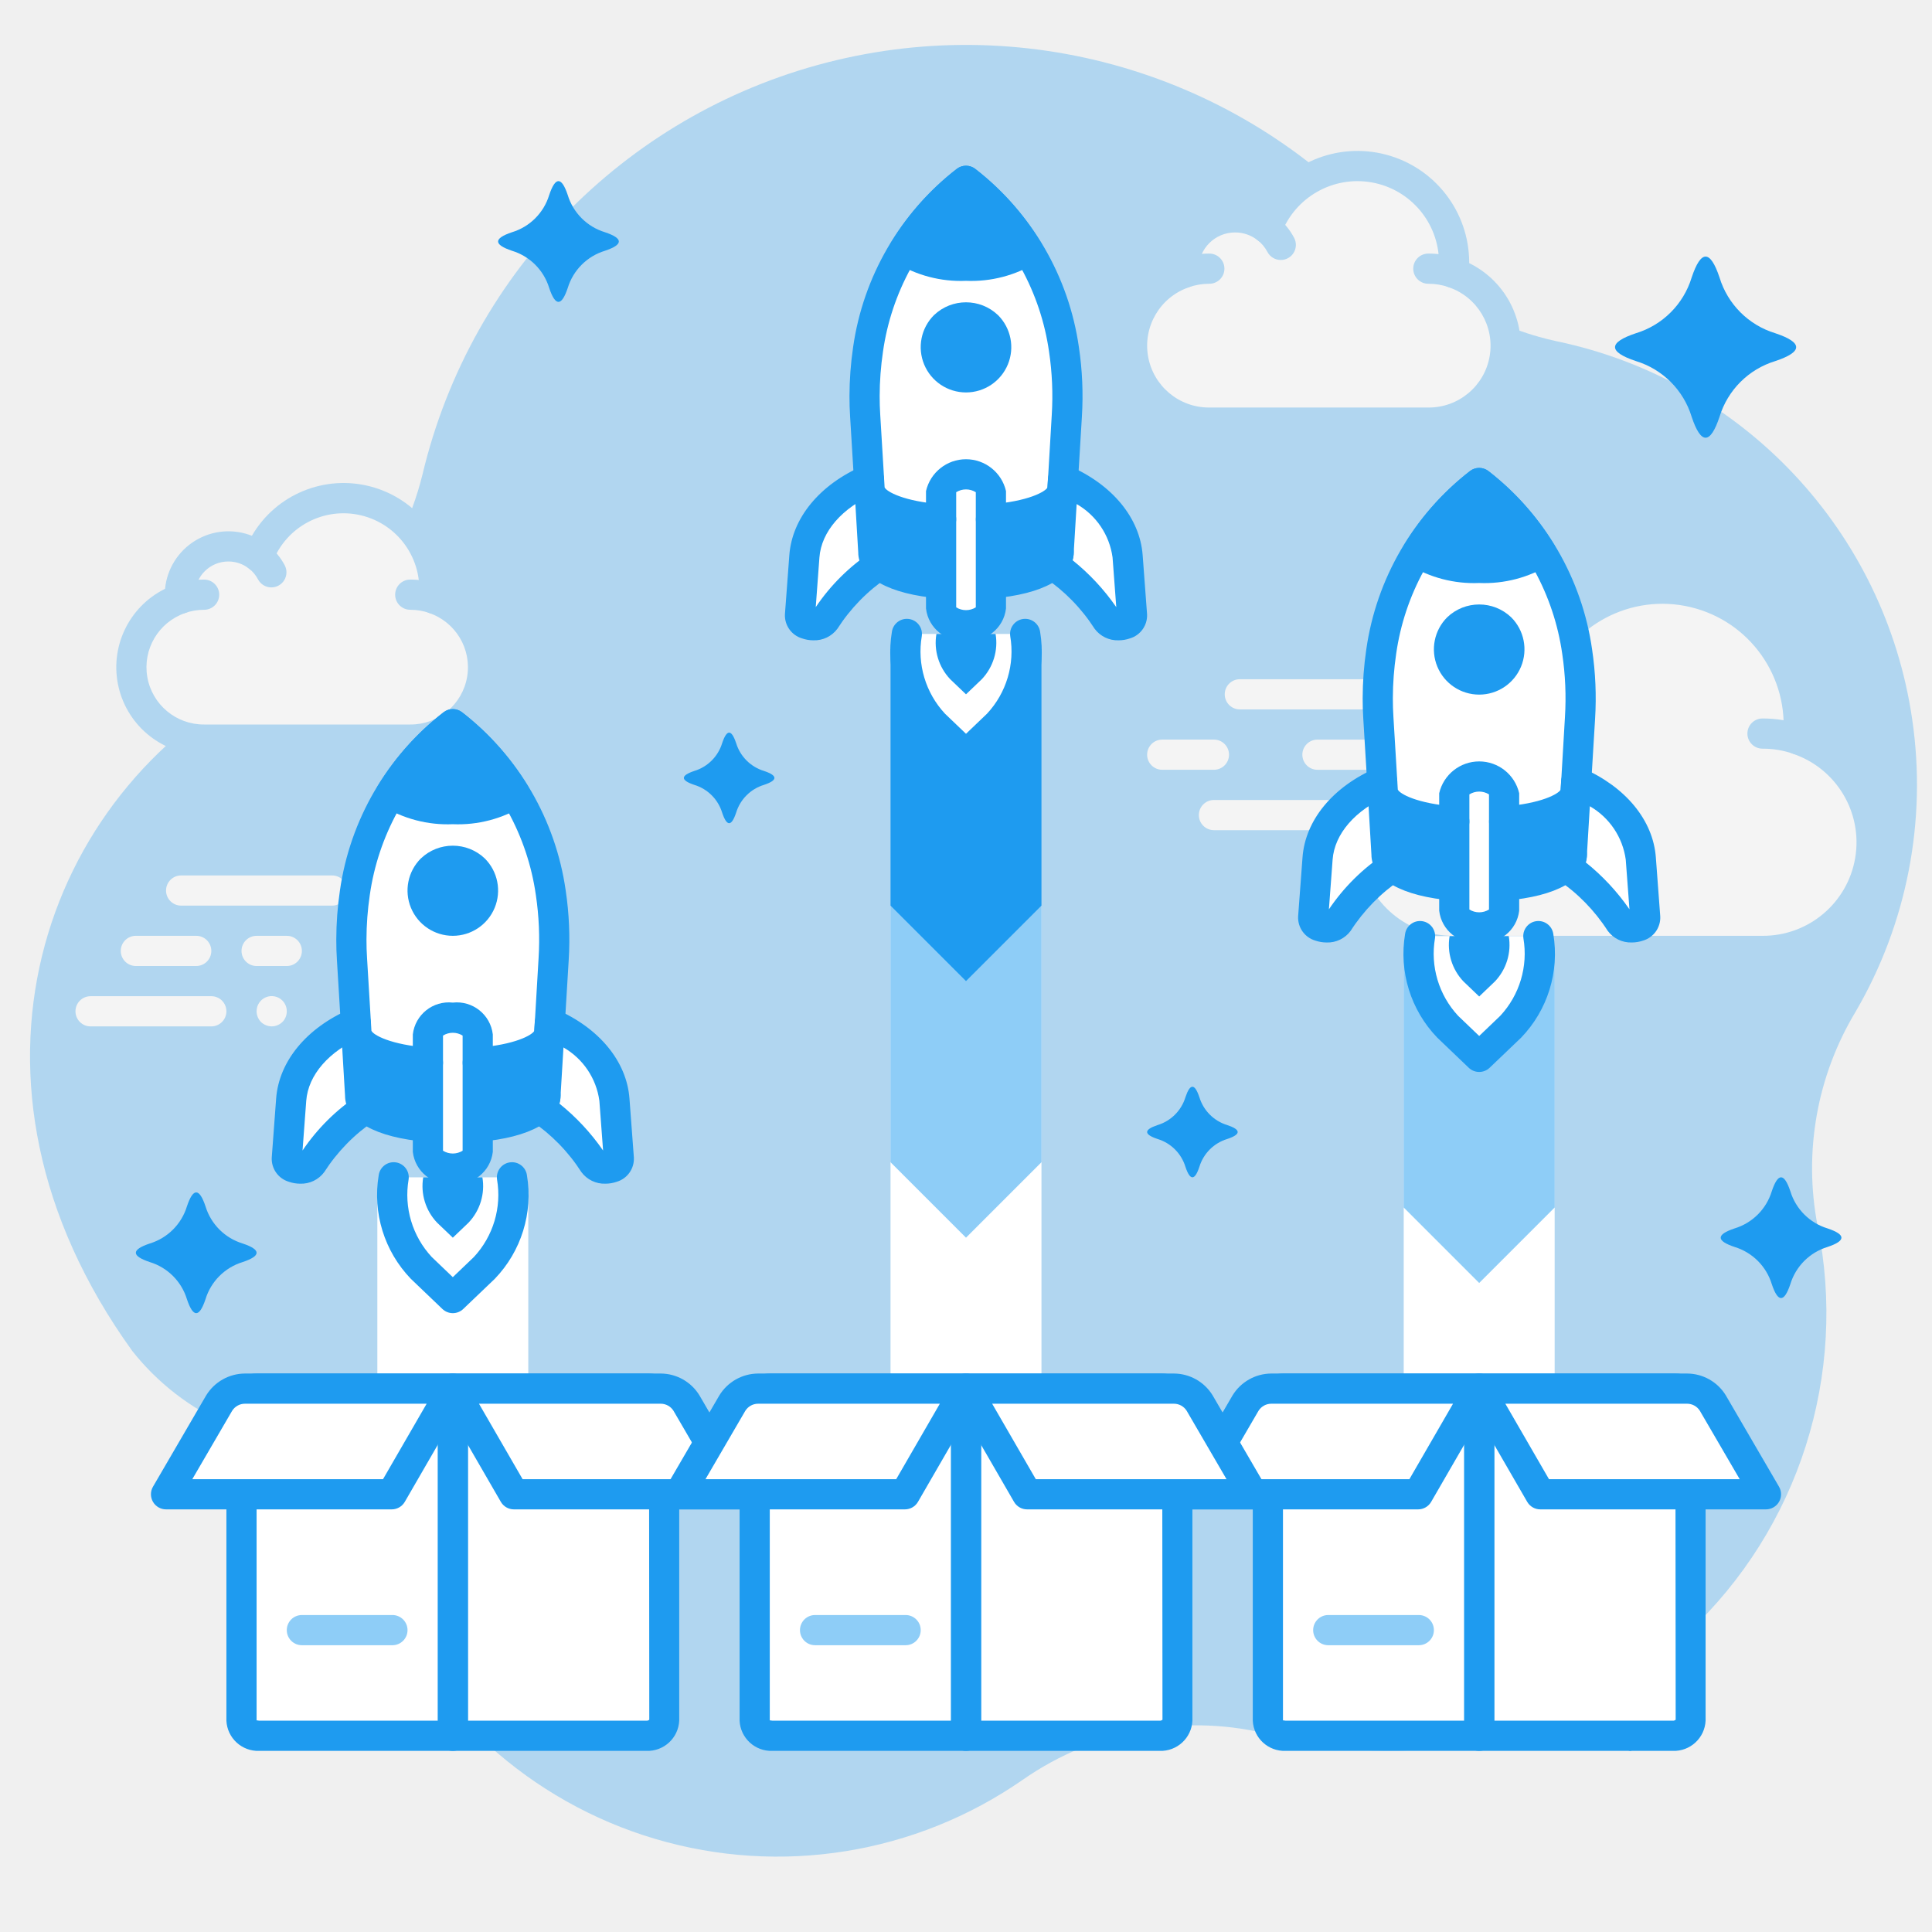
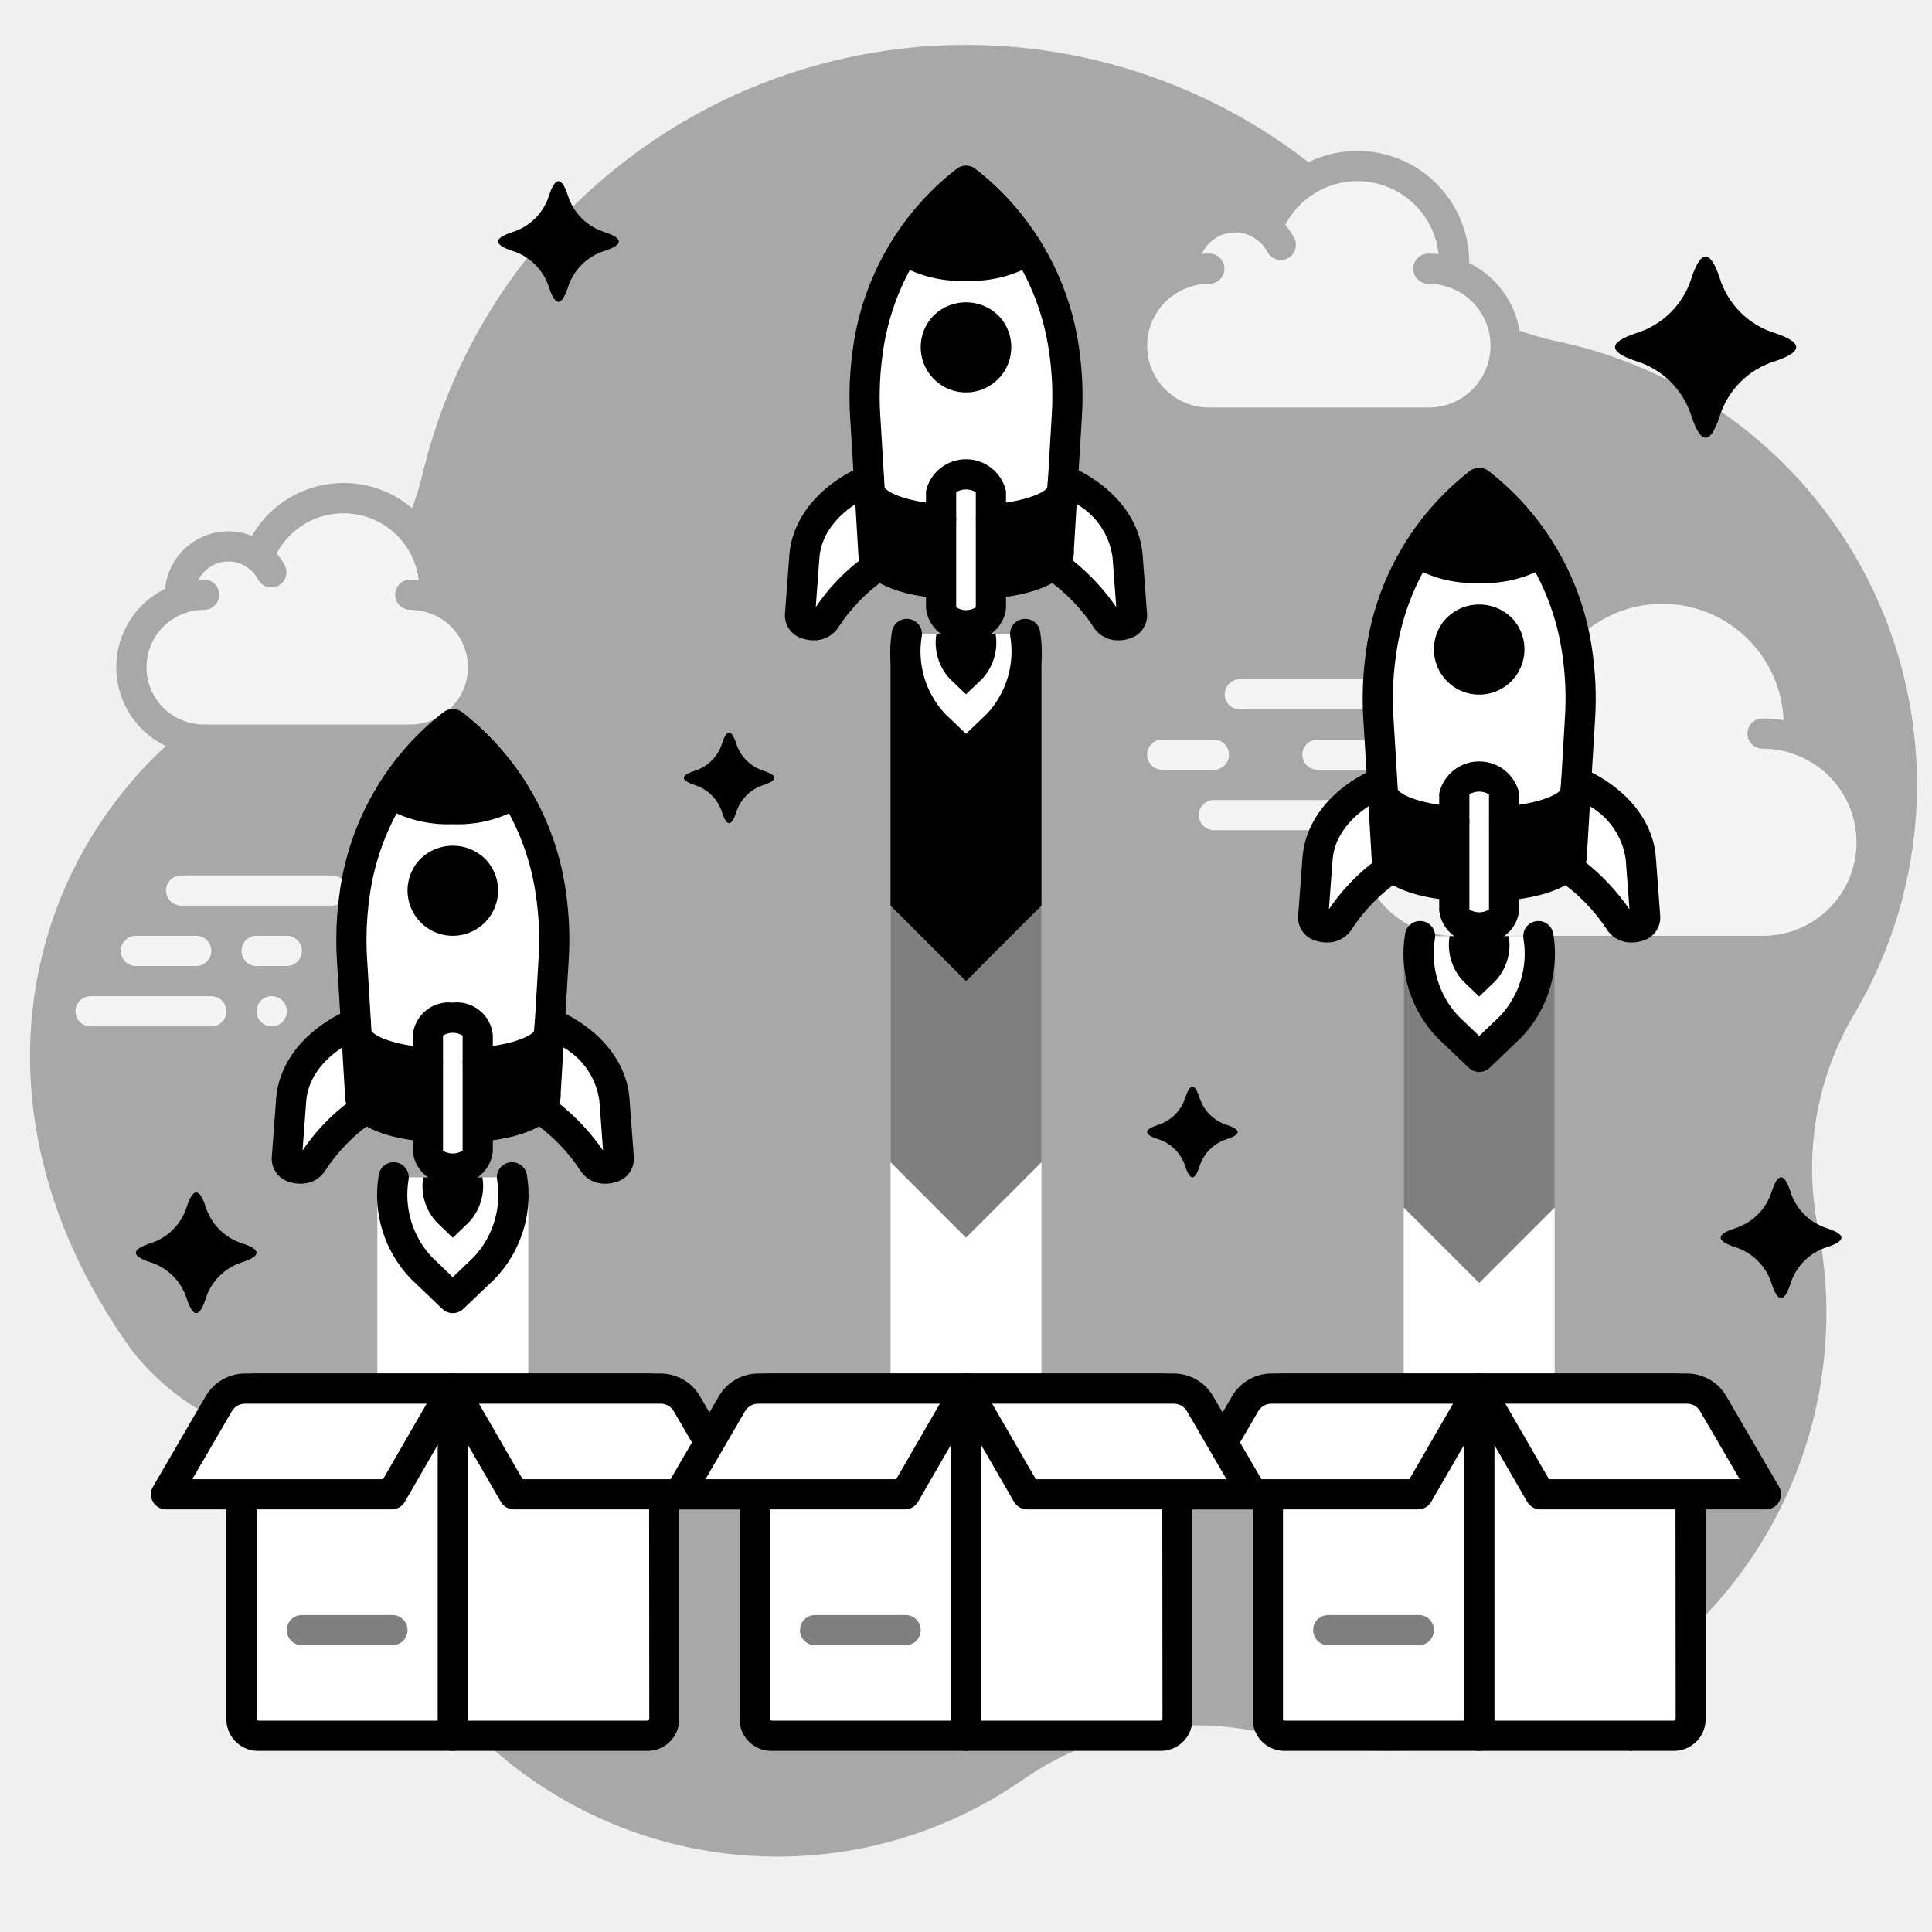
<svg xmlns="http://www.w3.org/2000/svg" viewBox="0 0 128 128">
  <defs>
-     <style>.c2,.c4{fill:#1e9bf0}.c3{fill:#fff}.c4{opacity:.5}</style>
+     <style>.c2,.c4{fill:currentColor}.c3{fill:#fff}.c4{opacity:.5}</style>
  </defs>
  <g style="opacity:.3">
    <path d="M126.689 47.663a30 30 0 0 0-23.512-25.045 19.7 19.7 0 0 1-10.933-6.549A37.011 37.011 0 0 0 27.99 31.441a21 21 0 0 1-10.882 13.674C2.945 52.473-4.151 71.572 8.758 89.498a16.6 16.6 0 0 0 6.352 4.91 20.58 20.58 0 0 1 10.02 10.875 28.488 28.488 0 0 0 42.623 12.637 20.06 20.06 0 0 1 16.624-2.943 29 29 0 0 0 36.038-33.793 20.08 20.08 0 0 1 2.51-14.131 29.83 29.83 0 0 0 3.764-19.39" class="c2" />
    <path d="M119.122 48.997a9.034 9.034 0 0 0-17.433-4.155 4.82 4.82 0 0 0-7.814 3.758c0 .139.01.275.021.41A7.192 7.192 0 0 0 96.286 63h20.484a7.193 7.193 0 0 0 2.352-14.003" class="c3" />
    <path d="M116.77 64H96.285a8.191 8.191 0 0 1-3.404-15.66 5.825 5.825 0 0 1 8.366-4.953A10.038 10.038 0 0 1 120.18 48q0 .17-.006.34A8.192 8.192 0 0 1 116.77 64M98.695 44.8a3.815 3.815 0 0 0-3.82 3.8q.002.164.017.325a1 1 0 0 1-.666 1.03A6.192 6.192 0 0 0 96.286 62h20.484a6.193 6.193 0 0 0 2.027-12.057 1 1 0 0 1-.67-1.056 8.034 8.034 0 0 0-15.503-3.693 1 1 0 0 1-1.556.432 3.8 3.8 0 0 0-2.373-.826" class="c2" />
    <path d="M116.77 48.6a7.2 7.2 0 0 1 2.371.396" class="c3" />
    <path d="M119.141 49.997a1 1 0 0 1-.327-.056 6.2 6.2 0 0 0-2.044-.34 1 1 0 1 1 0-2 8.2 8.2 0 0 1 2.698.45 1 1 0 0 1-.327 1.946" class="c2" />
    <path d="M93.895 49.003a7.3 7.3 0 0 1 2.39-.403" class="c3" />
    <path d="M93.895 50.003a1 1 0 0 1-.33-1.944 8.2 8.2 0 0 1 2.72-.459 1 1 0 1 1 0 2 6.2 6.2 0 0 0-2.06.347 1 1 0 0 1-.33.056" class="c2" />
    <path d="M101.657 44.813a4.8 4.8 0 0 1 1.31 1.563" class="c3" />
    <path d="M102.969 47.376a1 1 0 0 1-.886-.535 3.8 3.8 0 0 0-1.039-1.238 1 1 0 0 1 1.226-1.58 5.85 5.85 0 0 1 1.583 1.888 1 1 0 0 1-.884 1.465" class="c2" />
    <path d="M96.297 18.081a6.399 6.399 0 0 0-12.348-2.943 3.414 3.414 0 0 0-5.535 2.662q.001.147.015.291A5.095 5.095 0 0 0 80.12 28h14.51a5.095 5.095 0 0 0 1.666-9.919" class="c3" />
    <path d="M94.631 29h-14.51a6.094 6.094 0 0 1-2.691-11.574 4.42 4.42 0 0 1 6.08-3.695 7.401 7.401 0 0 1 13.828 3.644v.058A6.094 6.094 0 0 1 94.63 29M81.828 15.4a2.41 2.41 0 0 0-2.414 2.4q.002.106.011.21a1 1 0 0 1-.667 1.025A4.095 4.095 0 0 0 80.121 27h14.51a4.095 4.095 0 0 0 1.342-7.973 1 1 0 0 1-.67-1.056 6 6 0 0 0 .035-.596 5.402 5.402 0 0 0-10.454-1.884 1 1 0 0 1-1.555.432 2.4 2.4 0 0 0-1.5-.523" class="c2" />
    <path d="M94.631 17.8a5.1 5.1 0 0 1 1.68.28" class="c3" />
    <path d="M96.311 19.081a1 1 0 0 1-.326-.055 4.1 4.1 0 0 0-1.354-.226 1 1 0 0 1 0-2 6.1 6.1 0 0 1 2.006.335 1 1 0 0 1-.326 1.946" class="c2" />
    <path d="M78.428 18.085a5.1 5.1 0 0 1 1.693-.285" class="c3" />
    <path d="M78.428 19.086a1 1 0 0 1-.33-1.944 6.1 6.1 0 0 1 2.023-.342 1 1 0 0 1 0 2 4.1 4.1 0 0 0-1.363.23 1 1 0 0 1-.33.056" class="c2" />
    <path d="M83.926 15.117a3.4 3.4 0 0 1 .929 1.108" class="c3" />
    <path d="M84.855 17.225a1 1 0 0 1-.886-.535 2.4 2.4 0 0 0-.656-.783 1 1 0 0 1 1.227-1.58 4.4 4.4 0 0 1 1.2 1.432 1 1 0 0 1-.885 1.466" class="c2" />
    <path d="M28.748 39.665a6.022 6.022 0 0 0-11.622-2.77 3.213 3.213 0 0 0-5.21 2.505q.002.139.015.274A4.795 4.795 0 0 0 13.523 49H27.18a4.795 4.795 0 0 0 1.568-9.335" class="c3" />
    <path d="M27.18 50H13.523a5.794 5.794 0 0 1-2.588-10.99 4.22 4.22 0 0 1 5.753-3.514A7.025 7.025 0 0 1 29.787 39v.018A5.794 5.794 0 0 1 27.18 50M15.13 37.2a2.21 2.21 0 0 0-2.214 2.2q.001.095.01.188a1 1 0 0 1-.666 1.03A3.795 3.795 0 0 0 13.523 48H27.18a3.795 3.795 0 0 0 1.243-7.39 1 1 0 0 1-.67-1.056 5.023 5.023 0 0 0-9.692-2.306 1 1 0 0 1-1.556.43 2.2 2.2 0 0 0-1.375-.478" class="c2" />
    <path d="M27.18 39.4a4.8 4.8 0 0 1 1.58.264" class="c3" />
    <path d="M28.76 40.665a1 1 0 0 1-.325-.056 3.8 3.8 0 0 0-1.255-.21 1 1 0 0 1 0-2 5.8 5.8 0 0 1 1.907.32 1 1 0 0 1-.326 1.946" class="c2" />
    <path d="M11.93 39.669a4.8 4.8 0 0 1 1.593-.269" class="c3" />
    <path d="M11.93 40.669a1 1 0 0 1-.33-1.945 5.8 5.8 0 0 1 1.923-.324 1 1 0 0 1 0 2 3.8 3.8 0 0 0-1.264.213 1 1 0 0 1-.33.056" class="c2" />
    <path d="M17.105 36.875a3.2 3.2 0 0 1 .873 1.042" class="c3" />
    <path d="M17.98 38.917a1 1 0 0 1-.887-.534 2.2 2.2 0 0 0-.602-.718 1 1 0 0 1 1.227-1.58 4.25 4.25 0 0 1 1.146 1.367 1 1 0 0 1-.885 1.465" class="c2" />
    <path d="M101 47a1.05 1.05 0 0 1-.71-.29 1 1 0 0 1-.21-.33A1 1 0 0 1 100 46a1.004 1.004 0 1 1 1 1m-3.432 4.001H87.284a1 1 0 0 1 0-2h10.284a1 1 0 1 1 0 2M94.14 47H82.142a1 1 0 0 1 0-2H94.14a1 1 0 0 1 0 2m-13.714 4H77a1 1 0 0 1 0-2h3.426a1 1 0 0 1 0 2m13.714 4.001H80.427a1 1 0 1 1 0-2H94.14a1 1 0 0 1 0 2M18 68a1.05 1.05 0 0 1-.71-.29A1.03 1.03 0 0 1 17 67a1 1 0 0 1 1.71-.71A1 1 0 0 1 19 67a1 1 0 0 1-.29.71A1.03 1.03 0 0 1 18 68m1.001-3.999h-2a1 1 0 0 1 0-2h2a1 1 0 0 1 0 2m3-4.001h-10a1 1 0 1 1 0-2h10a1 1 0 0 1 0 2M13 64H9.001a1 1 0 1 1 0-2h4a1 1 0 0 1 0 2M14 68.001H6a1 1 0 0 1 0-2h8a1 1 0 0 1 0 2" class="c3" />
  </g>
  <path d="M113.923 18.385a5.55 5.55 0 0 0 3.692 3.692q2.77.923 0 1.846a5.55 5.55 0 0 0-3.692 3.692q-.923 2.77-1.846 0a5.55 5.55 0 0 0-3.692-3.692q-2.77-.923 0-1.846a5.55 5.55 0 0 0 3.692-3.692q.923-2.77 1.846 0M79.462 72.692a2.77 2.77 0 0 0 1.846 1.847q1.384.46 0 .922a2.77 2.77 0 0 0-1.847 1.847q-.46 1.384-.922 0a2.77 2.77 0 0 0-1.847-1.847q-1.384-.461 0-.922a2.77 2.77 0 0 0 1.847-1.847q.461-1.384.922 0M48.77 49.23a2.77 2.77 0 0 0 1.845 1.847q1.385.461 0 .923a2.77 2.77 0 0 0-1.846 1.846q-.461 1.385-.923 0A2.77 2.77 0 0 0 46 52q-1.385-.462 0-.923a2.77 2.77 0 0 0 1.846-1.846q.462-1.385.923 0M37.615 12.923a3.7 3.7 0 0 0 2.462 2.462q1.846.615 0 1.23a3.7 3.7 0 0 0-2.462 2.462q-.615 1.846-1.23 0a3.7 3.7 0 0 0-2.462-2.462q-1.846-.615 0-1.23a3.7 3.7 0 0 0 2.462-2.462q.615-1.846 1.23 0m81 66a3.7 3.7 0 0 0 2.462 2.462q1.846.615 0 1.23a3.7 3.7 0 0 0-2.462 2.462q-.615 1.846-1.23 0a3.7 3.7 0 0 0-2.462-2.462q-1.846-.615 0-1.23a3.7 3.7 0 0 0 2.462-2.462q.615-1.846 1.23 0m-105 1a3.7 3.7 0 0 0 2.462 2.462q1.846.615 0 1.23a3.7 3.7 0 0 0-2.462 2.462q-.615 1.846-1.23 0a3.7 3.7 0 0 0-2.462-2.462q-1.846-.615 0-1.23a3.7 3.7 0 0 0 2.462-2.462q.615-1.846 1.23 0m95 29a3.7 3.7 0 0 0 2.462 2.462q1.846.615 0 1.23a3.7 3.7 0 0 0-2.462 2.462q-.615 1.846-1.23 0a3.7 3.7 0 0 0-2.462-2.462q-1.846-.615 0-1.23a3.7 3.7 0 0 0 2.462-2.462q.615-1.846 1.23 0" class="c2" />
  <path d="m35 94-5 5-5-5V79h10zm24-17h10v17H59z" class="c3" />
  <path d="m69 77-5 5-5-5V60h10z" class="c3" />
  <path d="m69 77-5 5-5-5V60h10z" class="c4" />
  <path d="m69 60-5 5-5-5V43h10z" class="c2" />
  <path d="m103 97-5 5-5-5V80h10z" class="c3" />
  <path d="m103 80-5 5-5-5V63h10z" class="c3" />
  <path d="m103 80-5 5-5-5V63h10z" class="c4" />
  <path d="M29.999 115H42.82a1.1 1.1 0 0 0 1.18-1V93a1 1 0 0 0-1-1H29.999Z" class="c3" />
  <path d="M42.82 116H30a1 1 0 0 1-1-1V92a1 1 0 0 1 1-1h13a2 2 0 0 1 2 2v21a2.1 2.1 0 0 1-2.18 2M31 114h11.82a.27.27 0 0 0 .197-.064L43 93H30.999Z" class="c2" />
  <path d="M17.18 115h12.819V92H17a1 1 0 0 0-1 1v21a1.1 1.1 0 0 0 1.18 1" class="c3" />
  <path d="M26 109h-6a1 1 0 0 1 0-2h6a1 1 0 0 1 0 2" class="c4" />
  <path d="M29.999 116h-12.82A2.1 2.1 0 0 1 15 114V93a2 2 0 0 1 2-2h12.999a1 1 0 0 1 1 1v23a1 1 0 0 1-1 1m-12.982-2.023a1 1 0 0 0 .163.023h11.819V93H17v20.988q.002-.011.017-.01M17 114" class="c2" />
  <path d="M34.046 99H49l-3.518-6.04a2 2 0 0 0-1.709-.96H30Z" class="c3" />
  <path d="M49 100H34.046a1 1 0 0 1-.865-.5l-4.047-7A1 1 0 0 1 30 91h13.773a3.02 3.02 0 0 1 2.563 1.44l3.528 6.057A1 1 0 0 1 49 100m-14.376-2H47.26l-2.643-4.537a1 1 0 0 0-.844-.463h-12.04Z" class="c2" />
  <path d="M25.954 99H11l3.518-6.04a2 2 0 0 1 1.709-.96H30Z" class="c3" />
  <path d="M25.954 100H11a1 1 0 0 1-.864-1.503l3.518-6.04A3.03 3.03 0 0 1 16.227 91H30a1 1 0 0 1 .866 1.5l-4.047 7a1 1 0 0 1-.865.5M12.74 98h12.636l2.891-5h-12.04a1 1 0 0 0-.854.48Z" class="c2" />
  <path d="M97.999 115h12.822a1.1 1.1 0 0 0 1.179-1V93a1 1 0 0 0-1-1H97.999Z" class="c3" />
  <path d="M110.82 116H98a1 1 0 0 1-1-1V92a1 1 0 0 1 1-1h13a2 2 0 0 1 2 2v21a2.1 2.1 0 0 1-2.18 2M99 114h11.821a.27.27 0 0 0 .197-.064L111 93H98.999Z" class="c2" />
  <path d="M85.18 115h12.819V92H85a1 1 0 0 0-1 1v21a1.1 1.1 0 0 0 1.18 1" class="c3" />
  <path d="M97.999 116h-12.82A2.1 2.1 0 0 1 83 114V93a2 2 0 0 1 2-2h12.999a1 1 0 0 1 1 1v23a1 1 0 0 1-1 1m-12.982-2.023a1 1 0 0 0 .163.023h11.819V93H85v20.988q.002-.011.017-.01M85 114" class="c2" />
  <path d="M102.046 99H117l-3.518-6.04a2 2 0 0 0-1.709-.96H98Z" class="c3" />
  <path d="M117 100h-14.954a1 1 0 0 1-.865-.5l-4.047-7A1 1 0 0 1 98 91h13.773a3.02 3.02 0 0 1 2.563 1.44l3.528 6.057A1 1 0 0 1 117 100m-14.376-2h12.636l-2.643-4.537a1 1 0 0 0-.844-.463h-12.04Z" class="c2" />
  <path d="M93.954 99H79l3.518-6.04a2 2 0 0 1 1.709-.96H98Z" class="c3" />
  <path d="M93.954 100H79a1 1 0 0 1-.864-1.503l3.518-6.04A3.03 3.03 0 0 1 84.227 91H98a1 1 0 0 1 .866 1.5l-4.047 7a1 1 0 0 1-.865.5M80.74 98h12.636l2.891-5h-12.04a1 1 0 0 0-.854.48Z" class="c2" />
  <path d="M94 109h-6a1 1 0 0 1 0-2h6a1 1 0 0 1 0 2" class="c4" />
  <path d="M63.999 115H76.82a1.1 1.1 0 0 0 1.18-1V93a1 1 0 0 0-1-1H63.999Z" class="c3" />
  <path d="M76.82 116H64a1 1 0 0 1-1-1V92a1 1 0 0 1 1-1h13a2 2 0 0 1 2 2v21a2.1 2.1 0 0 1-2.18 2M65 114h11.82a.27.27 0 0 0 .197-.064L77 93H64.999Z" class="c2" />
  <path d="M51.18 115h12.819V92H51a1 1 0 0 0-1 1v21a1.1 1.1 0 0 0 1.18 1" class="c3" />
  <path d="M63.999 116h-12.82A2.1 2.1 0 0 1 49 114V93a2 2 0 0 1 2-2h12.999a1 1 0 0 1 1 1v23a1 1 0 0 1-1 1m-12.982-2.023a1 1 0 0 0 .163.023h11.819V93H51v20.988q.002-.011.017-.01M51 114" class="c2" />
  <path d="M68.046 99H83l-3.518-6.04a2 2 0 0 0-1.709-.96H64Z" class="c3" />
  <path d="M83 100H68.046a1 1 0 0 1-.865-.5l-4.047-7A1 1 0 0 1 64 91h13.773a3.02 3.02 0 0 1 2.563 1.44l3.528 6.057A1 1 0 0 1 83 100m-14.376-2H81.26l-2.643-4.537a1 1 0 0 0-.844-.463h-12.04Z" class="c2" />
  <path d="M59.954 99H45l3.518-6.04a2 2 0 0 1 1.709-.96H64Z" class="c3" />
  <path d="M59.954 100H45a1 1 0 0 1-.864-1.503l3.518-6.04A3.03 3.03 0 0 1 50.227 91H64a1 1 0 0 1 .866 1.5l-4.047 7a1 1 0 0 1-.865.5M46.74 98h12.636l2.891-5h-12.04a1 1 0 0 0-.854.48Z" class="c2" />
  <path d="M60 109h-6a1 1 0 0 1 0-2h6a1 1 0 0 1 0 2" class="c4" />
  <path d="M26.08 78a7.03 7.03 0 0 0 1.832 6.003L30 86l2.088-1.997A7.03 7.03 0 0 0 33.919 78z" class="c3" />
  <path d="M28.04 78a3.51 3.51 0 0 0 .916 3.002L30 82l1.044-.998A3.51 3.51 0 0 0 31.96 78z" class="c2" />
  <path d="M30 87a1 1 0 0 1-.691-.277l-2.088-1.997a8 8 0 0 1-2.13-6.87 1 1 0 1 1 1.98.288 6.05 6.05 0 0 0 1.533 5.136L30 84.616l1.396-1.336a6.05 6.05 0 0 0 1.534-5.136 1 1 0 1 1 1.98-.288 8 8 0 0 1-2.13 6.87l-2.089 1.997A1 1 0 0 1 30 87" class="c2" />
  <path d="M23.922 72.854a.7.7 0 0 1-.058-.262l-.292-4.813c-2.478 1.073-4.122 2.954-4.28 5.078l-.29 3.91c-.05.671 1.24.918 1.66.315a12.9 12.9 0 0 1 3.627-3.685 1.3 1.3 0 0 1-.367-.543m11.789.543a12.9 12.9 0 0 1 3.627 3.685c.42.603 1.71.356 1.66-.315l-.29-3.91c-.158-2.124-1.802-4.005-4.28-5.078Z" class="c3" />
  <path d="m36.39 68.35-.25 4.24c0 1.01-1.76 1.84-4.49 2.06v-4.24c2.87-.21 4.74-1.05 4.74-2.06m-8.04 2.06v4.24c-2.73-.22-4.49-1.05-4.49-2.06l-.25-4.24c0 1.01 1.87 1.85 4.74 2.06" class="c2" />
  <path d="M31.649 75.65a1 1 0 0 1-.08-1.996c2.653-.215 3.508-.935 3.577-1.102a.98.98 0 0 1 .997-.98 1.014 1.014 0 0 1 .997 1.018c0 1.641-2.022 2.784-5.41 3.057zm0-4.24a1 1 0 0 1-.072-1.997c2.554-.187 3.695-.848 3.823-1.12a.97.97 0 0 1 .995-.972 1.02 1.02 0 0 1 .995 1.03c0 1.654-2.119 2.797-5.667 3.057zm-3.298 0-.074-.002c-3.548-.26-5.667-1.403-5.667-3.058a1 1 0 0 1 1.999-.04c.166.282 1.312.92 3.814 1.103a1 1 0 0 1-.072 1.997m-3.741-3.06" class="c2" />
  <path d="m28.351 75.65-.081-.003c-3.388-.273-5.41-1.416-5.41-3.057l-.248-4.18a1 1 0 1 1 1.996-.119l.25 4.24c.065.188.92.908 3.573 1.123a1 1 0 0 1-.08 1.996" class="c2" />
  <path d="M36.49 59.15a21 21 0 0 1 .19 4.4l-.29 4.8c0 1.01-1.87 1.85-4.74 2.06v-1.87c0-.62-.98-1.12-1.65-1.12-.68 0-1.65.5-1.65 1.12v1.87c-2.87-.21-4.74-1.05-4.74-2.06l-.29-4.8a19 19 0 0 1-.04-1.31 21.4 21.4 0 0 1 .23-3.09A17.28 17.28 0 0 1 30 47.98a17.28 17.28 0 0 1 6.49 11.17" class="c3" />
  <path d="M30 53.606a7.3 7.3 0 0 0 4.099-1.035A17 17 0 0 0 30 47.981a17 17 0 0 0-4.099 4.59A7.3 7.3 0 0 0 30 53.606" class="c2" />
  <path d="M30 67.425c-.911 0-1.65.497-1.65 1.111v7.778c0 .613.739 1.111 1.65 1.111s1.65-.498 1.65-1.111v-7.778c0-.614-.739-1.111-1.65-1.111" class="c3" />
  <path d="M31.414 57.586a2 2 0 1 1-2.828 0 2 2 0 0 1 2.828 0M19.892 78.423a2.3 2.3 0 0 1-.748-.126 1.59 1.59 0 0 1-1.14-1.604l.291-3.91c.184-2.465 2.008-4.679 4.88-5.922a1 1 0 0 1 .794 1.836c-2.177.942-3.552 2.525-3.68 4.234l-.245 3.293a13.3 13.3 0 0 1 3.721-3.68 1 1 0 0 1 1.047 1.705 11.75 11.75 0 0 0-3.33 3.405 1.9 1.9 0 0 1-1.59.769m20.216 0a1.9 1.9 0 0 1-1.59-.77 11.75 11.75 0 0 0-3.33-3.404 1 1 0 0 1-.157-1.585.4.4 0 0 0 .094-.113c.023-.068.01-.029.01.04l.294-4.872a1 1 0 0 1 1.395-.858c2.873 1.243 4.697 3.456 4.88 5.921l.292 3.911a1.59 1.59 0 0 1-1.14 1.604 2.3 2.3 0 0 1-.748.126m-3.058-5.316a14.7 14.7 0 0 1 2.906 3.117l-.246-3.293a4.82 4.82 0 0 0-2.379-3.535l-.197 3.256a1.5 1.5 0 0 1-.084.455" class="c2" />
  <path d="M31.649 71.41a1 1 0 0 1-.072-1.997c2.554-.187 3.695-.848 3.823-1.12l.282-4.803a20 20 0 0 0-.18-4.19A16.22 16.22 0 0 0 30 49.267a16.22 16.22 0 0 0-5.5 10.029 20.4 20.4 0 0 0-.22 2.943c0 .417.01.825.038 1.241l.29 4.809c.12.275 1.261.936 3.815 1.123a1 1 0 0 1 .925 1.07 1.01 1.01 0 0 1-1.07.925c-3.55-.26-5.668-1.403-5.668-3.058l-.288-4.74a20 20 0 0 1-.042-1.37 22.5 22.5 0 0 1 .24-3.234 18.18 18.18 0 0 1 6.87-11.818 1 1 0 0 1 1.22 0 18.18 18.18 0 0 1 6.87 11.816 22 22 0 0 1 .198 4.607l-.29 4.8c.002 1.594-2.117 2.737-5.665 2.997z" class="c2" />
  <path d="M30 78.425a2.4 2.4 0 0 1-2.65-2.111v-7.778A2.4 2.4 0 0 1 30 66.425a2.4 2.4 0 0 1 2.65 2.111v7.778a2.4 2.4 0 0 1-2.65 2.11m-.65-2.186a1.23 1.23 0 0 0 1.3 0V68.61a1.23 1.23 0 0 0-1.3 0ZM30 54.606a8.24 8.24 0 0 1-4.695-1.232 1 1 0 0 1-.257-1.325 18 18 0 0 1 4.34-4.86 1 1 0 0 1 1.224 0 18 18 0 0 1 4.34 4.86 1 1 0 0 1-.257 1.325A8.24 8.24 0 0 1 30 54.606m-2.655-2.412a8.76 8.76 0 0 0 5.31 0A16 16 0 0 0 30 49.27a16 16 0 0 0-2.655 2.924M30 62a3 3 0 0 1-2.121-5.122 3.073 3.073 0 0 1 4.242 0A3 3 0 0 1 30 62m0-4a1 1 0 0 0-.707 1.707 1.02 1.02 0 0 0 1.414 0 1 1 0 0 0 0-1.414A1 1 0 0 0 30 58" class="c2" />
  <path d="M60.08 42a7.03 7.03 0 0 0 1.832 6.003L64 50l2.088-1.997A7.03 7.03 0 0 0 67.919 42z" class="c3" />
  <path d="M62.04 42a3.51 3.51 0 0 0 .916 3.002L64 46l1.044-.998A3.51 3.51 0 0 0 65.96 42z" class="c2" />
  <path d="M64 51a1 1 0 0 1-.691-.277l-2.088-1.997a8 8 0 0 1-2.13-6.87 1 1 0 1 1 1.98.288 6.05 6.05 0 0 0 1.533 5.136L64 48.616l1.396-1.336a6.05 6.05 0 0 0 1.534-5.136 1 1 0 1 1 1.98-.288 8 8 0 0 1-2.13 6.87l-2.089 1.997A1 1 0 0 1 64 51" class="c2" />
  <path d="M57.922 36.854a.7.7 0 0 1-.058-.262l-.291-4.813c-2.48 1.073-4.123 2.954-4.28 5.078L53 40.767c-.05.671 1.242.918 1.661.315a12.9 12.9 0 0 1 3.627-3.685 1.3 1.3 0 0 1-.367-.543m11.79.543a12.9 12.9 0 0 1 3.627 3.685c.42.603 1.71.356 1.66-.315l-.29-3.91c-.158-2.124-1.802-4.005-4.28-5.078Z" class="c3" />
  <path d="m70.39 32.35-.25 4.24c0 1.01-1.76 1.84-4.49 2.06v-4.24c2.87-.21 4.74-1.05 4.74-2.06m-8.04 2.06v4.24c-2.73-.22-4.49-1.05-4.49-2.06l-.25-4.24c0 1.01 1.87 1.85 4.74 2.06" class="c2" />
  <path d="M65.649 39.65a1 1 0 0 1-.08-1.996c2.653-.215 3.508-.935 3.577-1.102a.98.98 0 0 1 .997-.98 1.014 1.014 0 0 1 .997 1.018c0 1.641-2.022 2.784-5.41 3.057zm0-4.24a1 1 0 0 1-.072-1.997c2.554-.187 3.695-.848 3.823-1.12a.97.97 0 0 1 .995-.972 1.02 1.02 0 0 1 .995 1.03c0 1.654-2.119 2.797-5.667 3.057zm-3.298 0-.074-.002c-3.548-.26-5.667-1.403-5.667-3.058a1 1 0 0 1 1.999-.04c.166.282 1.312.92 3.814 1.103a1 1 0 0 1-.072 1.997m-3.741-3.06" class="c2" />
  <path d="m62.351 39.65-.081-.003c-3.388-.273-5.41-1.416-5.41-3.057l-.248-4.18a1 1 0 1 1 1.996-.119l.25 4.24c.065.188.92.908 3.573 1.123a1 1 0 0 1-.08 1.996" class="c2" />
  <path d="M70.49 23.15a21 21 0 0 1 .19 4.4l-.29 4.8c0 1.01-1.87 1.85-4.74 2.06v-1.87c0-.62-.98-1.12-1.65-1.12-.68 0-1.65.5-1.65 1.12v1.87c-2.87-.21-4.74-1.05-4.74-2.06l-.29-4.8a19 19 0 0 1-.04-1.31 21.4 21.4 0 0 1 .23-3.09A17.28 17.28 0 0 1 64 11.98a17.28 17.28 0 0 1 6.49 11.17" class="c3" />
  <path d="M64 17.606a7.3 7.3 0 0 0 4.099-1.035A17 17 0 0 0 64 11.981a17 17 0 0 0-4.099 4.59A7.3 7.3 0 0 0 64 17.606" class="c2" />
  <path d="M64 31.425c-.911 0-1.65.497-1.65 1.111v7.778c0 .613.739 1.111 1.65 1.111s1.65-.497 1.65-1.111v-7.778c0-.614-.739-1.111-1.65-1.111" class="c3" />
  <path d="M65.414 21.586a2 2 0 1 1-2.828 0 2 2 0 0 1 2.828 0M53.892 42.423a2.3 2.3 0 0 1-.748-.126 1.59 1.59 0 0 1-1.14-1.604l.291-3.91c.184-2.465 2.008-4.679 4.88-5.922a1 1 0 0 1 .794 1.836c-2.177.942-3.552 2.525-3.68 4.234l-.244 3.293a13.3 13.3 0 0 1 3.72-3.68 1 1 0 0 1 1.047 1.705 11.75 11.75 0 0 0-3.33 3.405 1.9 1.9 0 0 1-1.59.769m20.216 0a1.9 1.9 0 0 1-1.59-.77 11.75 11.75 0 0 0-3.33-3.404 1 1 0 0 1-.157-1.585.4.4 0 0 0 .094-.113c.023-.068.01-.029.01.04l.294-4.872a1 1 0 0 1 1.395-.858c2.873 1.243 4.697 3.456 4.88 5.921l.292 3.911a1.59 1.59 0 0 1-1.14 1.604 2.3 2.3 0 0 1-.748.126m-3.058-5.316a14.7 14.7 0 0 1 2.906 3.117l-.246-3.293a4.82 4.82 0 0 0-2.379-3.535l-.197 3.256a1.5 1.5 0 0 1-.084.455" class="c2" />
  <path d="M65.649 35.41a1 1 0 0 1-.072-1.997c2.554-.187 3.695-.848 3.823-1.12l.282-4.803a20 20 0 0 0-.18-4.19A16.22 16.22 0 0 0 64 13.267a16.22 16.22 0 0 0-5.5 10.029 20.4 20.4 0 0 0-.22 2.943c0 .417.01.825.038 1.241l.29 4.809c.12.275 1.261.936 3.815 1.123a1 1 0 0 1 .925 1.07 1.01 1.01 0 0 1-1.07.925c-3.55-.26-5.668-1.403-5.668-3.058l-.288-4.74a20 20 0 0 1-.042-1.37 22.5 22.5 0 0 1 .24-3.234 18.18 18.18 0 0 1 6.87-11.818 1 1 0 0 1 1.22 0 18.18 18.18 0 0 1 6.87 11.816 22 22 0 0 1 .198 4.607l-.29 4.8c.002 1.594-2.117 2.737-5.665 2.997z" class="c2" />
  <path d="M64 42.425a2.4 2.4 0 0 1-2.65-2.111v-7.778a2.719 2.719 0 0 1 5.3 0v7.778a2.4 2.4 0 0 1-2.65 2.11m-.65-2.186a1.23 1.23 0 0 0 1.3 0V32.61a1.23 1.23 0 0 0-1.3 0ZM64 18.606a8.24 8.24 0 0 1-4.695-1.232 1 1 0 0 1-.257-1.325 18 18 0 0 1 4.34-4.86 1 1 0 0 1 1.224 0 18 18 0 0 1 4.34 4.86 1 1 0 0 1-.257 1.325A8.24 8.24 0 0 1 64 18.606m-2.655-2.412a8.76 8.76 0 0 0 5.31 0A16 16 0 0 0 64 13.27a16 16 0 0 0-2.655 2.924M64 26a3 3 0 0 1-2.121-5.122 3.073 3.073 0 0 1 4.242 0A3 3 0 0 1 64 26m0-4a1 1 0 0 0-.707 1.707 1.02 1.02 0 0 0 1.414 0 1 1 0 0 0 0-1.414A1 1 0 0 0 64 22" class="c2" />
  <path d="M94.08 62.02a7.03 7.03 0 0 0 1.832 6.002L98 70.02l2.088-1.998a7.03 7.03 0 0 0 1.831-6.002z" class="c3" />
  <path d="M96.04 62.02a3.51 3.51 0 0 0 .916 3.001L98 66.02l1.044-.999a3.51 3.51 0 0 0 .916-3.001z" class="c2" />
  <path d="M98 71.02a1 1 0 0 1-.691-.277l-2.088-1.998a8 8 0 0 1-2.13-6.869 1 1 0 1 1 1.98.288 6.05 6.05 0 0 0 1.533 5.136L98 68.636l1.396-1.336a6.05 6.05 0 0 0 1.534-5.136 1 1 0 1 1 1.98-.288 8 8 0 0 1-2.13 6.87l-2.089 1.997a1 1 0 0 1-.691.277" class="c2" />
  <path d="M91.922 56.874a.7.7 0 0 1-.058-.262l-.292-4.813c-2.478 1.072-4.122 2.954-4.28 5.077l-.29 3.911c-.05.671 1.24.918 1.66.315a12.9 12.9 0 0 1 3.627-3.686 1.3 1.3 0 0 1-.367-.542m11.789.542a12.9 12.9 0 0 1 3.627 3.686c.42.603 1.71.356 1.66-.315l-.29-3.91c-.158-2.124-1.802-4.005-4.28-5.078Z" class="c3" />
  <path d="m104.39 52.37-.25 4.24c0 1.01-1.76 1.84-4.49 2.06v-4.24c2.87-.21 4.74-1.05 4.74-2.06m-8.04 2.06v4.24c-2.73-.22-4.49-1.05-4.49-2.06l-.25-4.24c0 1.01 1.87 1.85 4.74 2.06" class="c2" />
  <path d="M99.649 59.67a1 1 0 0 1-.08-1.997c2.653-.214 3.508-.934 3.577-1.101a.98.98 0 0 1 .997-.981 1.014 1.014 0 0 1 .997 1.019c0 1.641-2.022 2.784-5.41 3.056zm0-4.24a1 1 0 0 1-.072-1.997c2.554-.187 3.694-.848 3.823-1.12a.97.97 0 0 1 .995-.972 1.02 1.02 0 0 1 .995 1.03c0 1.654-2.119 2.797-5.667 3.057zm-3.298 0-.074-.002c-3.548-.26-5.667-1.403-5.667-3.058a1 1 0 0 1 1.999-.04c.167.282 1.313.92 3.814 1.103a1 1 0 0 1-.072 1.997m-3.741-3.06" class="c2" />
  <path d="m96.351 59.67-.081-.004c-3.388-.272-5.41-1.414-5.41-3.056l-.248-4.18a1 1 0 1 1 1.996-.119l.25 4.24c.065.188.92.908 3.572 1.122a1 1 0 0 1-.079 1.997" class="c2" />
  <path d="M104.49 43.17a21 21 0 0 1 .19 4.4l-.29 4.8c0 1.01-1.87 1.85-4.74 2.06v-1.87c0-.62-.98-1.12-1.65-1.12-.68 0-1.65.5-1.65 1.12v1.87c-2.87-.21-4.74-1.05-4.74-2.06l-.29-4.8a19 19 0 0 1-.04-1.31 21.4 21.4 0 0 1 .23-3.09A17.28 17.28 0 0 1 98 32a17.28 17.28 0 0 1 6.49 11.17" class="c3" />
  <path d="M98 37.626a7.3 7.3 0 0 0 4.099-1.035A17 17 0 0 0 98 32a17 17 0 0 0-4.099 4.59A7.3 7.3 0 0 0 98 37.626" class="c2" />
  <path d="M98 51.445c-.911 0-1.65.497-1.65 1.11v7.779c0 .613.739 1.11 1.65 1.11s1.65-.497 1.65-1.11v-7.778c0-.614-.739-1.111-1.65-1.111" class="c3" />
  <circle cx="98" cy="43.02" r="2" class="c2" />
  <path d="M87.892 62.442a2.3 2.3 0 0 1-.748-.125 1.59 1.59 0 0 1-1.14-1.604l.291-3.91c.183-2.465 2.007-4.678 4.88-5.922a1 1 0 0 1 .794 1.836c-2.177.942-3.553 2.525-3.68 4.234l-.245 3.293a13.3 13.3 0 0 1 3.721-3.68 1 1 0 0 1 1.047 1.705 11.8 11.8 0 0 0-3.33 3.404 1.9 1.9 0 0 1-1.59.77m20.216-.001a1.9 1.9 0 0 1-1.591-.77 11.8 11.8 0 0 0-3.329-3.404 1 1 0 0 1-.157-1.585.4.4 0 0 0 .094-.112c.032-.089.01-.02.01.04l.294-4.873a1 1 0 0 1 1.395-.857c2.873 1.243 4.698 3.457 4.88 5.921l.292 3.91a1.59 1.59 0 0 1-1.14 1.605 2.3 2.3 0 0 1-.748.125m-3.058-5.315a14.7 14.7 0 0 1 2.906 3.117l-.246-3.293a4.83 4.83 0 0 0-2.379-3.535l-.197 3.256a1.5 1.5 0 0 1-.084.455" class="c2" />
  <path d="M99.649 55.43a1 1 0 0 1-.072-1.997c2.554-.187 3.694-.848 3.823-1.12l.282-4.804a20 20 0 0 0-.18-4.19A16.22 16.22 0 0 0 98 33.287a16.22 16.22 0 0 0-5.5 10.03 20.4 20.4 0 0 0-.22 2.943c0 .417.01.824.038 1.241l.29 4.81c.12.274 1.261.935 3.815 1.122a1 1 0 0 1 .925 1.07 1.02 1.02 0 0 1-1.07.925c-3.55-.26-5.668-1.403-5.668-3.058l-.288-4.74a20 20 0 0 1-.042-1.37 22.5 22.5 0 0 1 .24-3.235 18.18 18.18 0 0 1 6.87-11.817 1 1 0 0 1 1.22 0 18.18 18.18 0 0 1 6.87 11.815 22 22 0 0 1 .198 4.608l-.29 4.8c.002 1.594-2.116 2.737-5.665 2.997z" class="c2" />
  <path d="M98 62.445a2.4 2.4 0 0 1-2.65-2.112v-7.777a2.719 2.719 0 0 1 5.3 0v7.778a2.4 2.4 0 0 1-2.65 2.11m-.65-2.186a1.23 1.23 0 0 0 1.3 0V52.63a1.23 1.23 0 0 0-1.3 0ZM98 38.625a8.24 8.24 0 0 1-4.695-1.231 1 1 0 0 1-.257-1.325 18 18 0 0 1 4.34-4.86 1 1 0 0 1 1.224 0 18 18 0 0 1 4.34 4.86 1 1 0 0 1-.257 1.325A8.24 8.24 0 0 1 98 38.625m-2.654-2.412a8.75 8.75 0 0 0 5.308 0A16 16 0 0 0 98 33.29a16 16 0 0 0-2.654 2.923M98 46.02a3 3 0 0 1-2.121-5.122 3.07 3.07 0 0 1 4.242 0A3 3 0 0 1 98 46.02m0-4a1 1 0 0 0-.707 1.707 1.025 1.025 0 0 0 1.414 0A1 1 0 0 0 98 42.02" class="c2" />
</svg>
